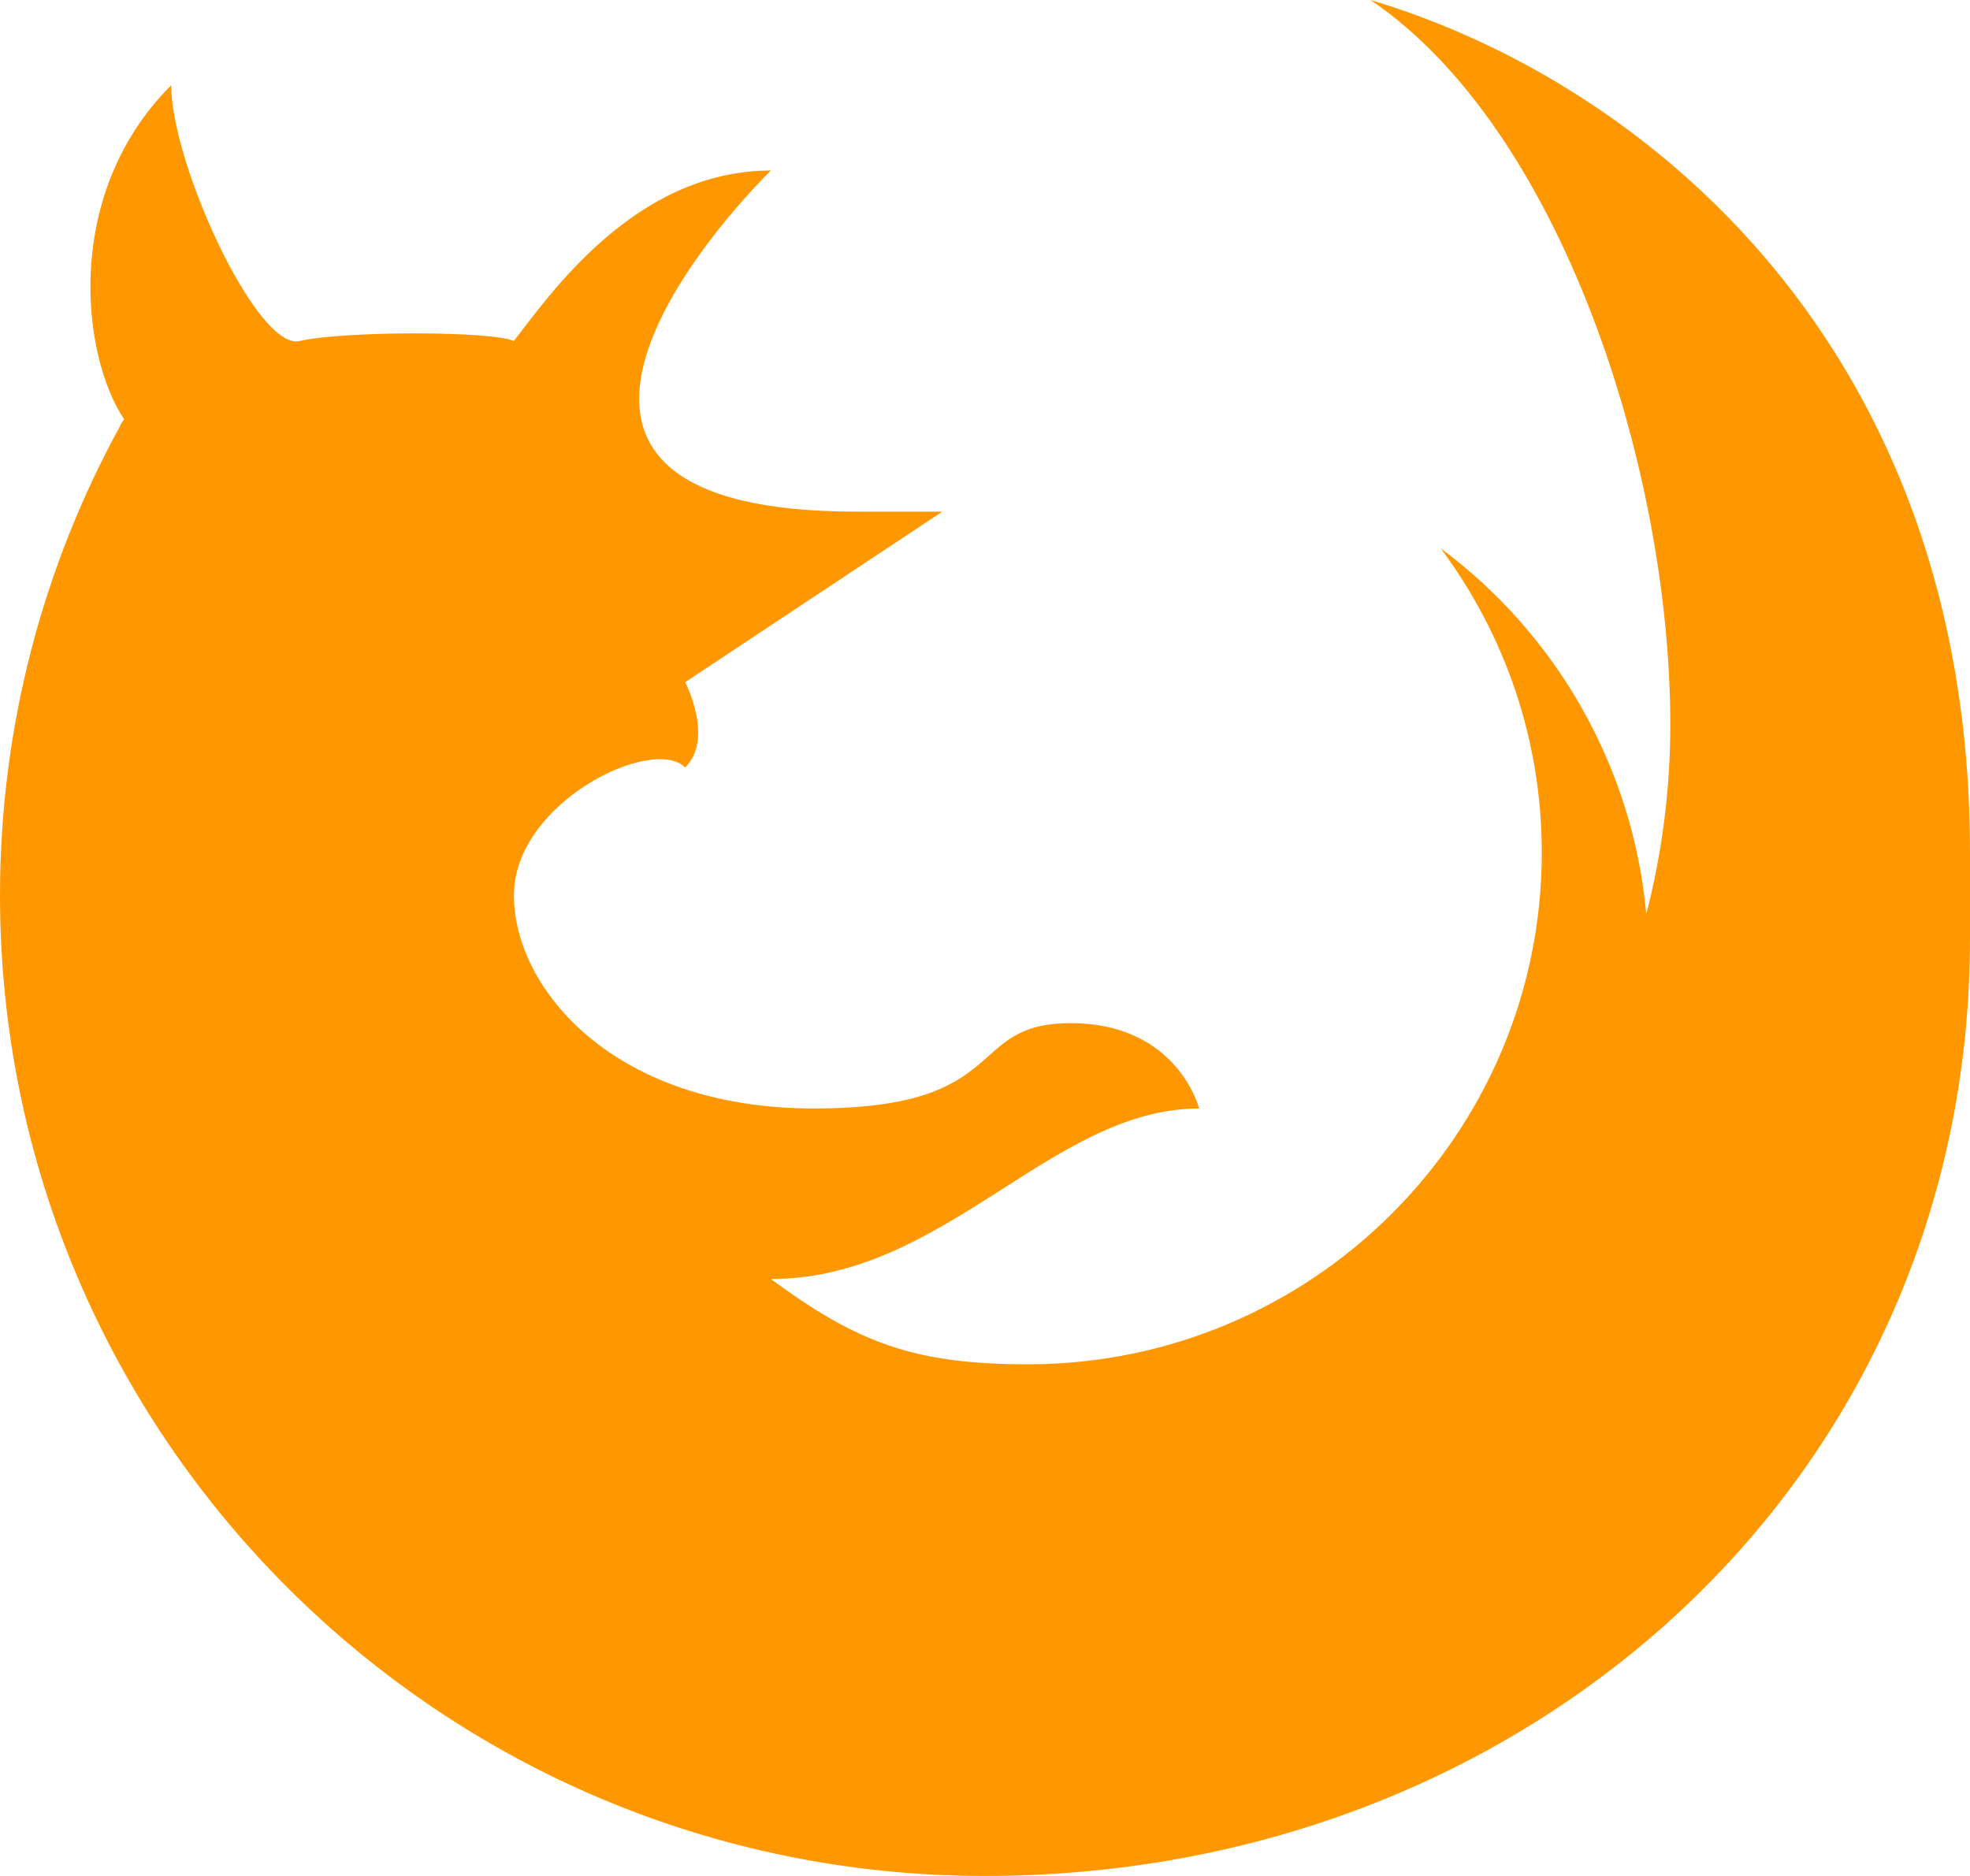
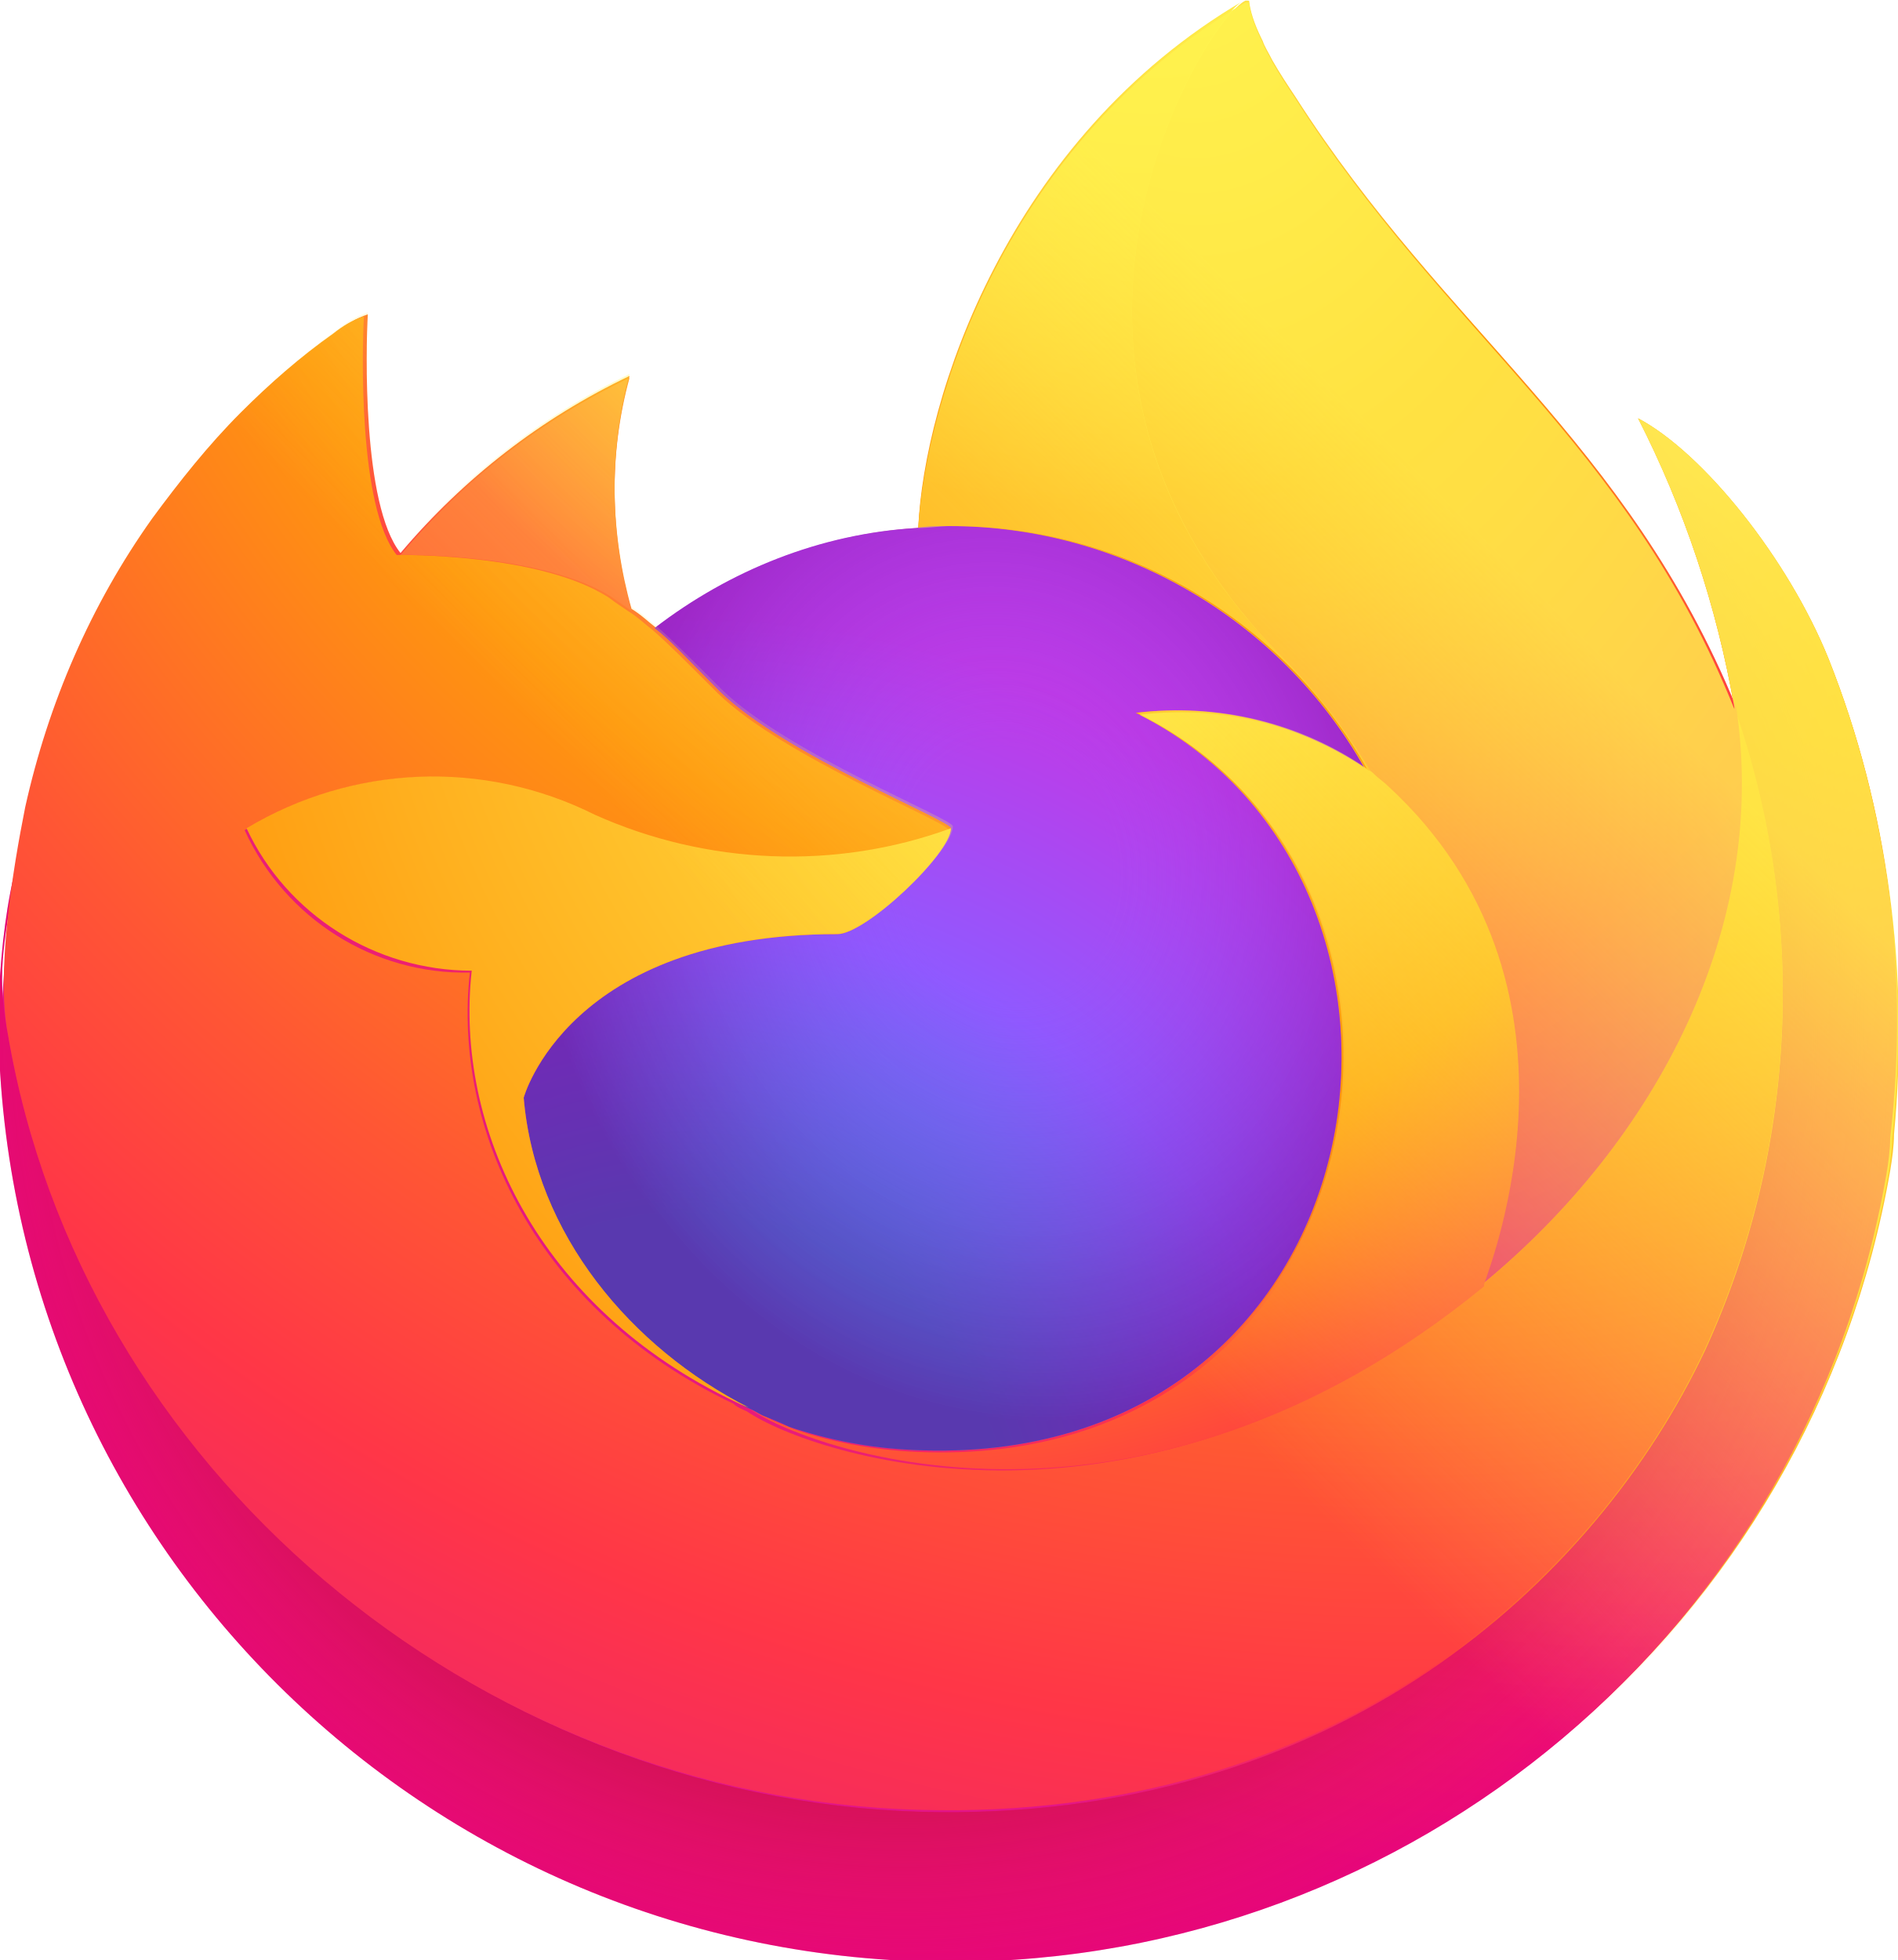
- <svg xmlns="http://www.w3.org/2000/svg" width="105" height="100">
-   <path fill="#FF9800" d="M105 50c0 28.862-23.513 50-52.5 50S0 76.588 0 47.726c0-9.043 2.33-17.59 6.392-25a.995.995 0 0 1 .23-.366C4.338 18.956 3.334 10.318 9.128 4.541c0 2.411 1.464 6.548 3.104 9.638 1.326 2.457 2.737 4.228 3.741 4 2.284-.543 10.27-.543 11.412 0 1.877-2.405 6.445-9.09 13.703-9.09-4.062 4.045-15.704 18.185 4.567 18.185h4.568L36.52 36.363s1.556 3 0 4.548c-1.732-1.732-9.128 1.862-9.128 6.815s5.296 11.363 15.98 11.363c10.683 0 7.986-4.548 13.696-4.548 5.709 0 6.844 4.548 6.844 4.548-7.855 0-13.558 9.09-22.824 9.09 4.567 3.364 7.58 4.547 13.696 4.547 15.113 0 27.392-12.225 27.392-27.274 0-6.09-2.008-11.683-5.388-16.224a27.414 27.414 0 0 1 10.96 19.498 40.554 40.554 0 0 0 1.279-10.089c0-13.683-5.84-31.776-15.98-38.637C87.655 4.358 105 18.466 105 45.452V50z" />
+ <svg xmlns="http://www.w3.org/2000/svg" enable-background="new 0 0 96.8 100" viewBox="0 0 96.8 100">
+   <linearGradient id="a" gradientTransform="matrix(.982 0 0 -.982 -.487 79.6566)" gradientUnits="userSpaceOnUse" x1="89.879" x2="7.931" y1="65.793" y2="-13.272">
+     <stop offset=".048" stop-color="#fff44f" />
+     <stop offset=".111" stop-color="#ffe847" />
+     <stop offset=".225" stop-color="#ffc830" />
+     <stop offset=".368" stop-color="#ff980e" />
+     <stop offset=".401" stop-color="#ff8b16" />
+     <stop offset=".462" stop-color="#ff672a" />
+     <stop offset=".534" stop-color="#ff3647" />
+     <stop offset=".705" stop-color="#e31587" />
+   </linearGradient>
+   <radialGradient id="b" cx="-8034.954" cy="8750.559" gradientTransform="matrix(.982 0 0 -.982 7974.815 8603.663)" gradientUnits="userSpaceOnUse" r="102.908">
+     <stop offset=".129" stop-color="#ffbd4f" />
+     <stop offset=".186" stop-color="#ffac31" />
+     <stop offset=".247" stop-color="#ff9d17" />
+     <stop offset=".283" stop-color="#ff980e" />
+     <stop offset=".403" stop-color="#ff563b" />
+     <stop offset=".467" stop-color="#ff3750" />
+     <stop offset=".71" stop-color="#f5156c" />
+     <stop offset=".782" stop-color="#eb0878" />
+     <stop offset=".86" stop-color="#e50080" />
+   </radialGradient>
+   <radialGradient id="c" cx="-8073.864" cy="8707.759" gradientTransform="matrix(.982 0 0 -.982 7974.815 8603.663)" gradientUnits="userSpaceOnUse" r="102.908">
+     <stop offset=".3" stop-color="#960e18" />
+     <stop offset=".351" stop-color="#b11927" stop-opacity=".74" />
+     <stop offset=".435" stop-color="#db293d" stop-opacity=".343" />
+     <stop offset=".497" stop-color="#f5334b" stop-opacity=".094" />
+     <stop offset=".53" stop-color="#ff3750" stop-opacity="0" />
+   </radialGradient>
+   <radialGradient id="d" cx="-8060.894" cy="8773.904" gradientTransform="matrix(.982 0 0 -.982 7974.815 8603.663)" gradientUnits="userSpaceOnUse" r="74.544">
+     <stop offset=".132" stop-color="#fff44f" />
+     <stop offset=".252" stop-color="#ffdc3e" />
+     <stop offset=".506" stop-color="#ff9d12" />
+     <stop offset=".526" stop-color="#ff980e" />
+   </radialGradient>
+   <radialGradient id="e" cx="-8085.536" cy="8680.522" gradientTransform="matrix(.982 0 0 -.982 7974.815 8603.663)" gradientUnits="userSpaceOnUse" r="48.996">
+     <stop offset=".353" stop-color="#3a8ee6" />
+     <stop offset=".472" stop-color="#5c79f0" />
+     <stop offset=".669" stop-color="#9059ff" />
+     <stop offset="1" stop-color="#c139e6" />
+   </radialGradient>
+   <radialGradient id="f" cx="-8076.848" cy="8722.64" gradientTransform="matrix(.9545 -.2308 -.27 -1.1175 10116.157 7927.617)" gradientUnits="userSpaceOnUse" r="25.982">
+     <stop offset=".206" stop-color="#9059ff" stop-opacity="0" />
+     <stop offset=".278" stop-color="#8c4ff3" stop-opacity=".064" />
+     <stop offset=".747" stop-color="#7716a8" stop-opacity=".45" />
+     <stop offset=".975" stop-color="#6e008b" stop-opacity=".6" />
+   </radialGradient>
+   <radialGradient id="g" cx="-8075.161" cy="8754.449" gradientTransform="matrix(.982 0 0 -.982 7974.815 8603.663)" gradientUnits="userSpaceOnUse" r="35.254">
+     <stop offset="0" stop-color="#ffe226" />
+     <stop offset=".121" stop-color="#ffdb27" />
+     <stop offset=".295" stop-color="#ffc82a" />
+     <stop offset=".502" stop-color="#ffa930" />
+     <stop offset=".732" stop-color="#ff7e37" />
+     <stop offset=".792" stop-color="#ff7139" />
+   </radialGradient>
+   <radialGradient id="h" cx="-8046.627" cy="8777.795" gradientTransform="matrix(.982 0 0 -.982 7974.815 8603.663)" gradientUnits="userSpaceOnUse" r="150.413">
+     <stop offset=".113" stop-color="#fff44f" />
+     <stop offset=".456" stop-color="#ff980e" />
+     <stop offset=".622" stop-color="#ff5634" />
+     <stop offset=".716" stop-color="#ff3647" />
+     <stop offset=".904" stop-color="#e31587" />
+   </radialGradient>
+   <radialGradient id="i" cx="-8056.248" cy="8780.382" gradientTransform="matrix(.1031 .9771 .6412 -.06775691 -4738.976 8458.831)" gradientUnits="userSpaceOnUse" r="110.167">
+     <stop offset="0" stop-color="#fff44f" />
+     <stop offset=".06" stop-color="#ffe847" />
+     <stop offset=".168" stop-color="#ffc830" />
+     <stop offset=".304" stop-color="#ff980e" />
+     <stop offset=".356" stop-color="#ff8b16" />
+     <stop offset=".455" stop-color="#ff672a" />
+     <stop offset=".57" stop-color="#ff3647" />
+     <stop offset=".737" stop-color="#e31587" />
+   </radialGradient>
+   <radialGradient id="j" cx="-8075.161" cy="8741.479" gradientTransform="matrix(.982 0 0 -.982 7974.815 8603.663)" gradientUnits="userSpaceOnUse" r="93.891">
+     <stop offset=".137" stop-color="#fff44f" />
+     <stop offset=".48" stop-color="#ff980e" />
+     <stop offset=".592" stop-color="#ff5634" />
+     <stop offset=".655" stop-color="#ff3647" />
+     <stop offset=".904" stop-color="#e31587" />
+   </radialGradient>
+   <radialGradient id="k" cx="-8050.518" cy="8736.292" gradientTransform="matrix(.982 0 0 -.982 7974.815 8603.663)" gradientUnits="userSpaceOnUse" r="102.768">
+     <stop offset=".094" stop-color="#fff44f" />
+     <stop offset=".231" stop-color="#ffe141" />
+     <stop offset=".509" stop-color="#ffaf1e" />
+     <stop offset=".626" stop-color="#ff980e" />
+   </radialGradient>
+   <linearGradient id="l" gradientTransform="matrix(.982 0 0 -.982 -.487 79.6566)" gradientUnits="userSpaceOnUse" x1="88.874" x2="19.157" y1="66.214" y2="-3.516">
+     <stop offset=".167" stop-color="#fff44f" stop-opacity=".8" />
+     <stop offset=".266" stop-color="#fff44f" stop-opacity=".634" />
+     <stop offset=".489" stop-color="#fff44f" stop-opacity=".217" />
+     <stop offset=".6" stop-color="#fff44f" stop-opacity="0" />
+   </linearGradient>
+   <g transform="matrix(.9819843 0 0 .9819843 .697485 .719924)">
+     <path d="m94.3 33.5c-2.1-5.2-6.5-10.7-9.9-12.5 2.4 4.7 4.1 9.8 5 15v.1c-5.6-13.9-15-19.5-22.8-31.7-.4-.6-.8-1.2-1.2-1.9-.2-.4-.4-.7-.5-1-.3-.6-.6-1.3-.7-2 0-.1 0-.1-.1-.1h-.1c-12.4 7.2-16.6 20.6-17 27.3-5 .3-9.7 2.2-13.6 5.2-.4-.3-.8-.7-1.3-1-1.1-3.9-1.2-8.1-.1-12.1-4.6 2.2-8.6 5.3-11.9 9.2-2-2.5-1.8-10.7-1.7-12.4-.6.2-1.1.5-1.6.9-1.7 1.2-3.3 2.6-4.8 4.1-1.7 1.7-3.2 3.6-4.6 5.5-3.2 4.5-5.4 9.6-6.6 15l-.1.3c-.1.4-.4 2.6-.5 3.1v.1c-.4 2.2-.7 4.5-.8 6.8v.3c0 27.3 22.2 49.3 49.5 49.3 24 0 44.5-17.3 48.6-40.9.1-.6.2-1.3.2-1.9.8-8.4-.3-16.9-3.4-24.7zm-56.9 38.6c.2.1.4.2.7.3-.2-.1-.4-.2-.7-.3z" fill="url(#a)" />
+     <path d="m94.3 33.5c-2.1-5.2-6.5-10.7-9.9-12.5 2.4 4.7 4.1 9.8 5 15v.1c3.8 10.9 3.3 22.8-1.5 33.3-5.7 12.1-19.3 24.6-40.8 24-23.1-.7-43.5-17.9-47.4-40.4-.7-3.5 0-5.3.3-8.2-.5 2.2-.7 4.5-.8 6.8v.3c0 27.3 22.2 49.3 49.5 49.3 24 0 44.5-17.3 48.6-40.9.1-.6.2-1.3.2-1.9 1-8.6-.1-17.1-3.2-24.9z" fill="url(#b)" />
+     <path d="m94.3 33.5c-2.1-5.2-6.5-10.7-9.9-12.5 2.4 4.7 4.1 9.8 5 15v.1c3.8 10.9 3.3 22.8-1.5 33.3-5.7 12.1-19.3 24.6-40.8 24-23.1-.7-43.5-17.9-47.4-40.4-.7-3.5 0-5.3.3-8.2-.5 2.2-.7 4.5-.8 6.8v.3c0 27.3 22.2 49.3 49.5 49.3 24 0 44.5-17.3 48.6-40.9.1-.6.2-1.3.2-1.9 1-8.6-.1-17.1-3.2-24.9z" fill="url(#c)" />
+     <path d="m70.3 39.3c.1.1.2.2.3.2-1.2-2.2-2.8-4.2-4.6-6-15.3-15.3-4-33.3-2.1-34.2-12.3 7.2-16.6 20.7-16.9 27.4.6 0 1.1-.1 1.7-.1 9 0 17.2 4.9 21.6 12.7z" fill="url(#d)" />
+     <path d="m48.7 42.3c-.1 1.2-4.4 5.5-5.9 5.5-14 0-16.3 8.5-16.3 8.5.6 7.2 5.6 13 11.6 16.1.3.1.6.3.8.4.5.2 1 .4 1.4.6 2.1.7 4.2 1.1 6.4 1.2 24.6 1.2 29.4-29.4 11.6-38.3 4.2-.5 8.4.5 11.9 2.9-4.4-7.8-12.7-12.6-21.6-12.6-.6 0-1.2 0-1.7.1-5 .3-9.7 2.2-13.6 5.2.8.6 1.6 1.5 3.4 3.3 3.4 3.3 12 6.7 12 7.1z" fill="url(#e)" />
+     <path d="m48.7 42.3c-.1 1.2-4.4 5.5-5.9 5.5-14 0-16.3 8.5-16.3 8.5.6 7.2 5.6 13 11.6 16.1.3.1.6.3.8.4.5.2 1 .4 1.4.6 2.1.7 4.2 1.1 6.4 1.2 24.6 1.2 29.4-29.4 11.6-38.3 4.2-.5 8.4.5 11.9 2.9-4.4-7.8-12.7-12.6-21.6-12.6-.6 0-1.2 0-1.7.1-5 .3-9.7 2.2-13.6 5.2.8.6 1.6 1.5 3.4 3.3 3.4 3.3 12 6.7 12 7.1z" fill="url(#f)" />
+     <path d="m31.1 30.3c.4.3.7.5 1 .7-1.1-3.9-1.2-8.1-.1-12.1-4.6 2.2-8.6 5.3-11.9 9.2.2 0 7.4-.1 11 2.2z" fill="url(#g)" />
+     <path d="m-.3 53c3.8 22.5 24.2 39.7 47.4 40.3 21.4.6 35.1-11.8 40.8-24 4.8-10.5 5.3-22.4 1.5-33.3v.1c1.8 11.4-4.1 22.5-13.2 30v.1c-17.7 14.4-34.7 8.7-38.1 6.4-.2-.1-.5-.2-.7-.4-10.3-4.9-14.6-14.3-13.7-22.4-5 .1-9.6-2.8-11.7-7.4 5.5-3.4 12.4-3.7 18.1-.7 5.8 2.7 12.5 2.9 18.5.7 0-.4-8.6-3.8-12-7.1-1.8-1.8-2.6-2.6-3.4-3.3-.4-.3-.8-.7-1.3-1-.3-.2-.6-.4-1-.7-3.6-2.3-10.8-2.2-11-2.2-2-2.5-1.8-10.7-1.7-12.4-.6.2-1.1.5-1.6.9-1.7 1.2-3.3 2.6-4.8 4.1-1.7 1.7-3.2 3.6-4.6 5.5-3.2 4.5-5.4 9.6-6.6 15 0 .1-1.7 7.8-.9 11.8z" fill="url(#h)" />
+     <path d="m66 33.5c1.8 1.8 3.3 3.8 4.6 6 .3.2.5.4.7.6 11.3 10.3 5.4 24.9 5 25.9 9.1-7.5 14.9-18.6 13.2-30-5.7-13.9-15.1-19.5-22.9-31.7-.4-.6-.8-1.2-1.2-1.9-.2-.4-.4-.7-.5-1-.3-.6-.6-1.3-.7-2 0-.1 0-.1-.1-.1h-.1c-2 .9-13.3 18.8 2 34.2z" fill="url(#i)" />
+     <path d="m71.4 40.1c-.2-.2-.5-.4-.7-.6-.1-.1-.2-.2-.3-.2-3.5-2.4-7.7-3.4-11.9-2.9 17.8 8.9 13 39.4-11.6 38.3-2.2-.1-4.4-.5-6.4-1.2-.5-.2-1-.4-1.4-.6-.3-.1-.6-.3-.8-.4 3.4 2.3 20.4 8.1 38.1-6.4v-.1c.3-1 6.2-15.6-5-25.9z" fill="url(#j)" />
+     <path d="m26.5 56.3s2.3-8.5 16.3-8.5c1.5 0 5.9-4.2 5.9-5.5-6 2.2-12.7 1.9-18.5-.7-5.8-2.9-12.6-2.6-18.1.7 2.1 4.5 6.7 7.4 11.7 7.4-.9 8.1 3.4 17.5 13.7 22.4.2.1.4.2.7.3-6.1-3.1-11.1-9-11.7-16.1z" fill="url(#k)" />
+     <path d="m94.3 33.5c-2.1-5.2-6.5-10.7-9.9-12.5 2.4 4.7 4.1 9.8 5 15v.1c-5.6-13.9-15-19.5-22.8-31.7-.4-.6-.8-1.2-1.2-1.9-.2-.4-.4-.7-.5-1-.3-.6-.6-1.3-.7-2 0-.1 0-.1-.1-.1h-.1c-12.4 7.2-16.6 20.6-17 27.3.6 0 1.1-.1 1.7-.1 9 0 17.2 4.8 21.6 12.6-3.5-2.4-7.7-3.4-11.9-2.9 17.8 8.9 13 39.4-11.6 38.3-2.2-.1-4.4-.5-6.4-1.2-.5-.2-1-.4-1.4-.6-.3-.1-.6-.3-.8-.4-.2-.1-.5-.2-.7-.4.2.1.4.2.7.3-6-3.1-11-9-11.6-16.1 0 0 2.3-8.5 16.3-8.5 1.5 0 5.9-4.2 5.9-5.5 0-.4-8.6-3.8-12-7.1-1.8-1.8-2.6-2.6-3.4-3.3-.4-.3-.8-.7-1.3-1-1.1-3.9-1.2-8.1-.1-12.1-4.6 2.2-8.6 5.3-11.9 9.2-2-2.5-1.8-10.7-1.7-12.4-.6.2-1.1.5-1.6.9-1.7 1.2-3.3 2.6-4.8 4.1-1.7 1.7-3.2 3.6-4.6 5.5-3.2 4.5-5.4 9.6-6.6 15l-.1.3c-.2.7-.6 2.9-.7 3.4-.4 2.3-.6 4.6-.7 6.9v.3c0 27.3 22.2 49.3 49.5 49.3 24 0 44.5-17.3 48.6-40.9.1-.6.2-1.3.2-1.9.9-8.5-.2-17.1-3.3-24.9z" fill="url(#l)" />
+   </g>
</svg>
